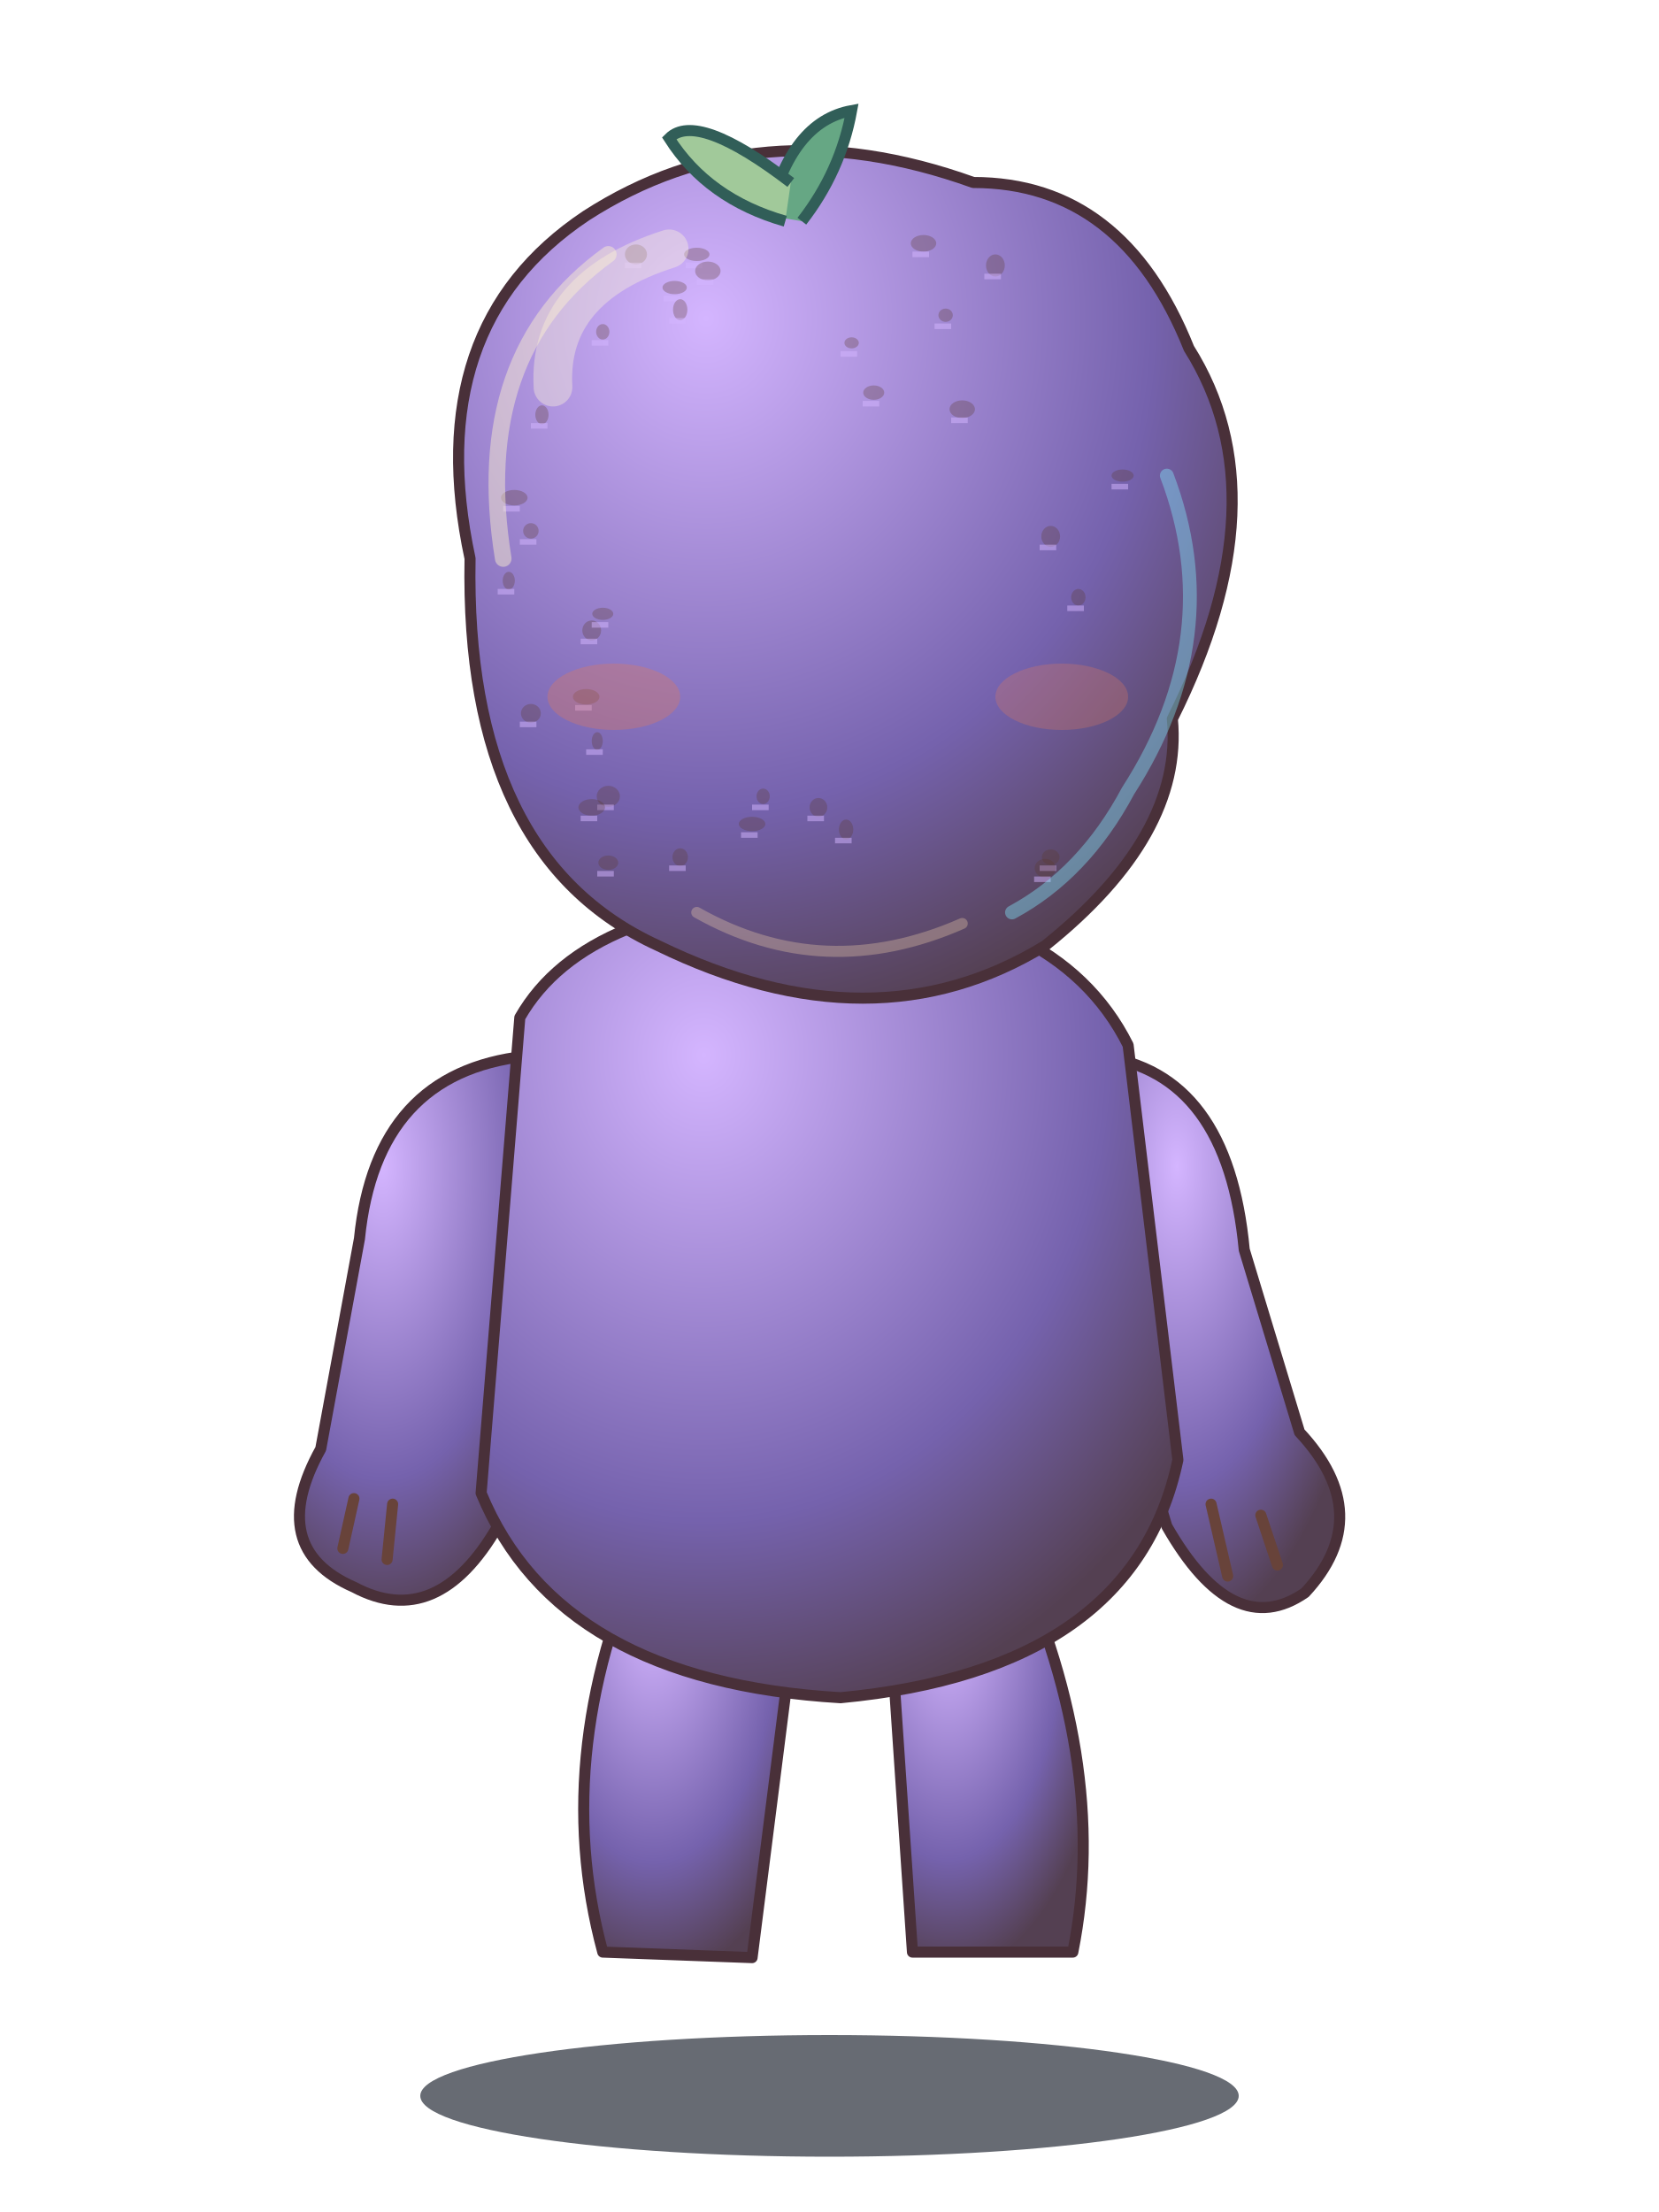
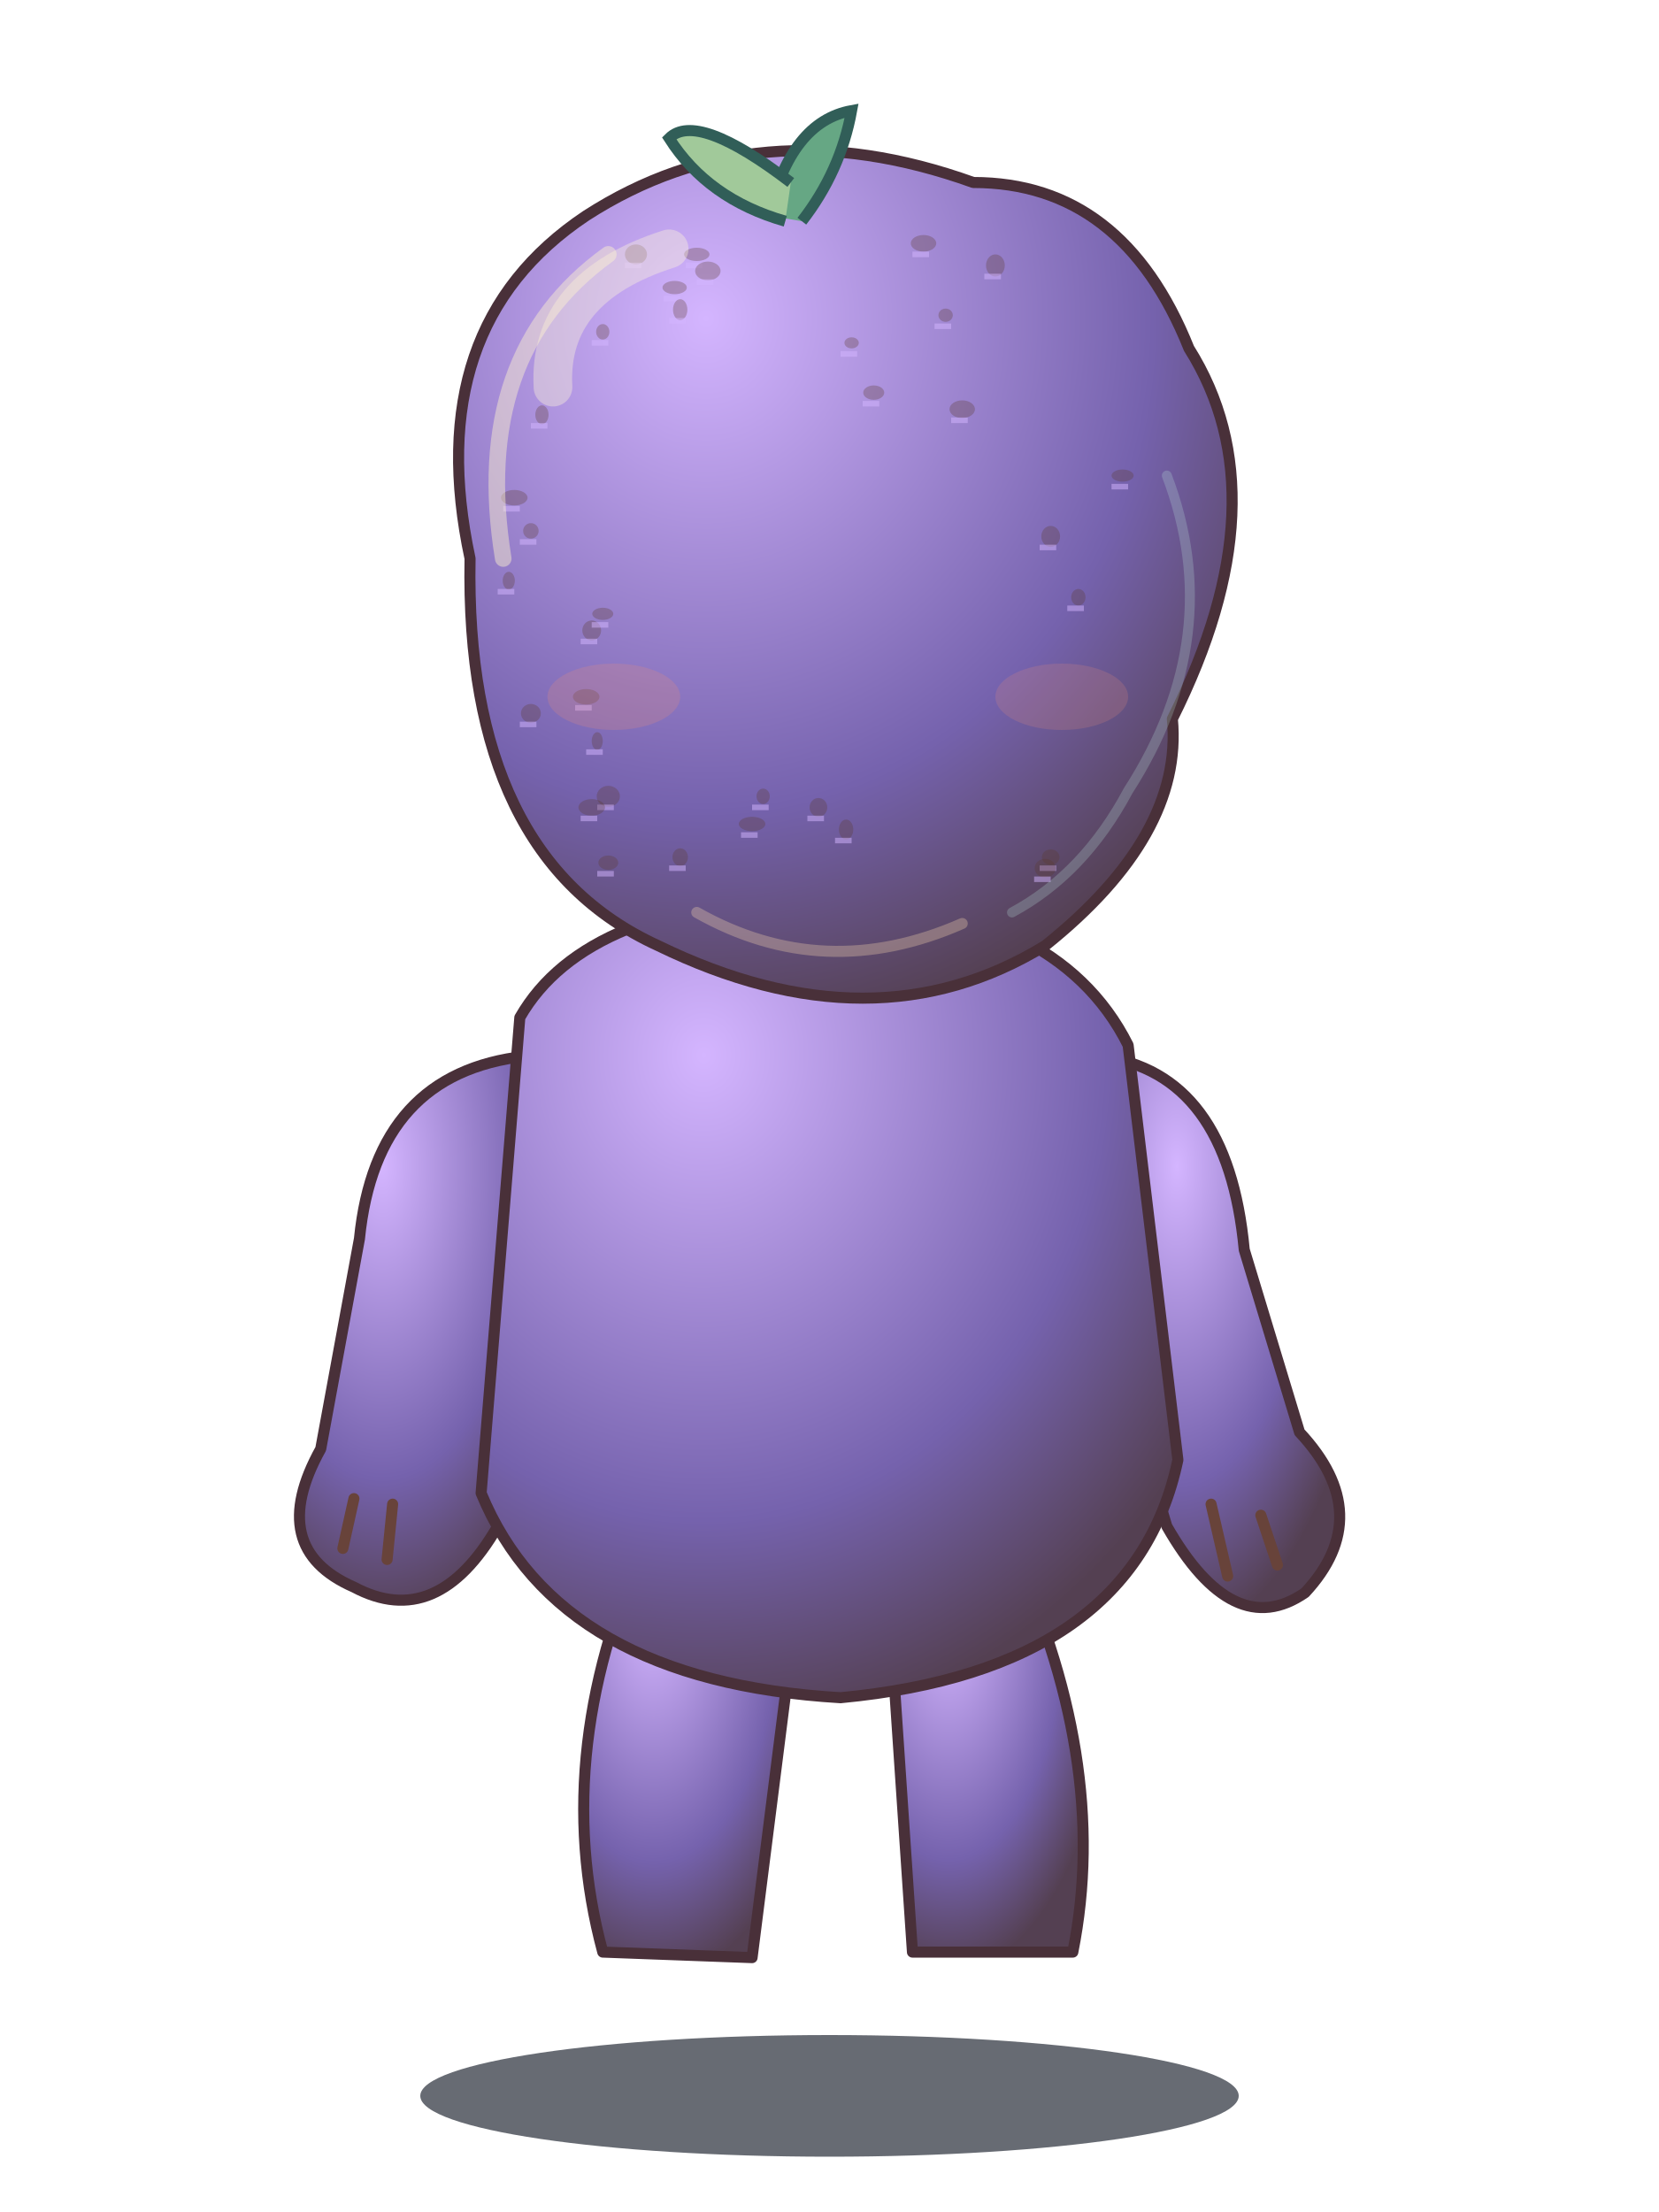
<svg xmlns="http://www.w3.org/2000/svg" viewBox="0 0 300 400">
  <defs>
    <radialGradient id="skin" cx=".32" cy=".2" r=".85">
      <stop stop-color="#d4b5ff" />
      <stop offset=".68" stop-color="#7562ad" />
      <stop offset="1" stop-color="#544052" />
    </radialGradient>
    <linearGradient id="cloth" x2=".8" y2="1">
      <stop stop-color="#3d5b75" />
      <stop offset=".5" stop-color="#253648" />
      <stop offset="1" stop-color="#101b2d" />
    </linearGradient>
    <linearGradient id="metal" x2=".75" y2="1">
      <stop stop-color="#dce6e9" />
      <stop offset=".3" stop-color="#7e98ac" />
      <stop offset=".48" stop-color="#e1e9eb" />
      <stop offset=".55" stop-color="#496477" />
      <stop offset="1" stop-color="#192c40" />
    </linearGradient>
    <linearGradient id="trim" x2="1" y2="1">
      <stop stop-color="#edfcff" />
      <stop offset=".4" stop-color="#bd8bff" />
      <stop offset="1" stop-color="#287c9f" />
    </linearGradient>
    <linearGradient id="leather" x2=".8" y2="1">
      <stop stop-color="#c59269" />
      <stop offset=".5" stop-color="#855339" />
      <stop offset="1" stop-color="#392722" />
    </linearGradient>
    <linearGradient id="hair" x2=".3" y2="1">
      <stop stop-color="#8f5a36" />
      <stop offset=".6" stop-color="#492b25" />
      <stop offset="1" stop-color="#241b22" />
    </linearGradient>
    <radialGradient id="lens" cx=".3" cy=".15">
      <stop stop-color="#84d9ef" />
      <stop offset=".6" stop-color="#153e64" />
      <stop offset="1" stop-color="#09182b" />
    </radialGradient>
  </defs>
  <ellipse cx="150" cy="379" rx="74" ry="11" fill="#020916" opacity=".6" />
  <g stroke="#493039" stroke-width="2" stroke-linejoin="round">
    <path d="M118 276Q99 316 109 353L136 354L145 283Z" fill="url(#skin)" />
    <path d="M160 279L165 353L194 353Q201 318 182 278Z" fill="url(#skin)" />
    <path d="M95 191Q68 194 65 224L58 262Q48 280 64 287Q79 295 90 276L101 235Z" fill="url(#skin)" />
    <path d="M199 191Q222 194 225 226L235 259Q249 274 236 288Q223 297 211 276L199 236Z" fill="url(#skin)" />
    <path d="M94 184Q106 163 148 162Q191 163 204 189L213 264Q205 302 152 307Q101 304 87 270Z" fill="url(#skin)" />
    <path d="M85 101Q76 59 106 39Q137 19 176 33Q203 33 215 63Q232 90 212 130Q214 151 189 171Q158 190 119 171Q84 155 85 101Z" fill="url(#skin)" />
  </g>
  <ellipse cx="153" cy="150" rx="1.3" ry="1.8" fill="#59392d" opacity=".3" />
  <path d="M151 152l3 0" stroke="#d4b5ff" opacity=".5" />
  <ellipse cx="195" cy="108" rx="1.3" ry="1.5" fill="#59392d" opacity=".3" />
  <path d="M193 110l3 0" stroke="#d4b5ff" opacity=".5" />
  <ellipse cx="93" cy="90" rx="2.4" ry="1.4" fill="#59392d" opacity=".3" />
  <path d="M91 92l3 0" stroke="#d4b5ff" opacity=".5" />
  <ellipse cx="110" cy="144" rx="2.1" ry="1.9" fill="#59392d" opacity=".3" />
  <path d="M108 146l3 0" stroke="#d4b5ff" opacity=".5" />
  <ellipse cx="180" cy="48" rx="1.7" ry="2.0" fill="#59392d" opacity=".3" />
  <path d="M178 50l3 0" stroke="#d4b5ff" opacity=".5" />
  <ellipse cx="190" cy="155" rx="1.6" ry="1.4" fill="#59392d" opacity=".3" />
  <path d="M188 157l3 0" stroke="#d4b5ff" opacity=".5" />
  <ellipse cx="106" cy="126" rx="2.4" ry="1.4" fill="#59392d" opacity=".3" />
  <path d="M104 128l3 0" stroke="#d4b5ff" opacity=".5" />
  <ellipse cx="107" cy="146" rx="2.4" ry="1.5" fill="#59392d" opacity=".3" />
  <path d="M105 148l3 0" stroke="#d4b5ff" opacity=".5" />
  <ellipse cx="154" cy="62" rx="1.3" ry="1.0" fill="#59392d" opacity=".3" />
  <path d="M152 64l3 0" stroke="#d4b5ff" opacity=".5" />
  <ellipse cx="122" cy="52" rx="2.2" ry="1.2" fill="#59392d" opacity=".3" />
  <path d="M120 54l3 0" stroke="#d4b5ff" opacity=".5" />
  <ellipse cx="189" cy="157" rx="1.9" ry="1.7" fill="#59392d" opacity=".3" />
  <path d="M187 159l3 0" stroke="#d4b5ff" opacity=".5" />
  <ellipse cx="107" cy="114" rx="1.7" ry="1.8" fill="#59392d" opacity=".3" />
  <path d="M105 116l3 0" stroke="#d4b5ff" opacity=".5" />
  <ellipse cx="110" cy="156" rx="1.8" ry="1.3" fill="#59392d" opacity=".3" />
  <path d="M108 158l3 0" stroke="#d4b5ff" opacity=".5" />
  <ellipse cx="126" cy="46" rx="2.3" ry="1.2" fill="#59392d" opacity=".3" />
  <path d="M124 48l3 0" stroke="#d4b5ff" opacity=".5" />
  <ellipse cx="92" cy="105" rx="1.1" ry="1.6" fill="#59392d" opacity=".3" />
  <path d="M90 107l3 0" stroke="#d4b5ff" opacity=".5" />
  <ellipse cx="158" cy="71" rx="1.9" ry="1.3" fill="#59392d" opacity=".3" />
  <path d="M156 73l3 0" stroke="#d4b5ff" opacity=".5" />
  <ellipse cx="171" cy="57" rx="1.3" ry="1.2" fill="#59392d" opacity=".3" />
  <path d="M169 59l3 0" stroke="#d4b5ff" opacity=".5" />
  <ellipse cx="136" cy="149" rx="2.4" ry="1.3" fill="#59392d" opacity=".3" />
  <path d="M134 151l3 0" stroke="#d4b5ff" opacity=".5" />
  <ellipse cx="123" cy="56" rx="1.3" ry="1.9" fill="#59392d" opacity=".3" />
  <path d="M121 58l3 0" stroke="#d4b5ff" opacity=".5" />
  <ellipse cx="96" cy="129" rx="1.8" ry="1.7" fill="#59392d" opacity=".3" />
  <path d="M94 131l3 0" stroke="#d4b5ff" opacity=".5" />
  <ellipse cx="167" cy="44" rx="2.3" ry="1.5" fill="#59392d" opacity=".3" />
  <path d="M165 46l3 0" stroke="#d4b5ff" opacity=".5" />
  <ellipse cx="123" cy="155" rx="1.4" ry="1.6" fill="#59392d" opacity=".3" />
  <path d="M121 157l3 0" stroke="#d4b5ff" opacity=".5" />
  <ellipse cx="148" cy="146" rx="1.6" ry="1.7" fill="#59392d" opacity=".3" />
  <path d="M146 148l3 0" stroke="#d4b5ff" opacity=".5" />
  <ellipse cx="128" cy="49" rx="2.3" ry="1.7" fill="#59392d" opacity=".3" />
  <path d="M126 51l3 0" stroke="#d4b5ff" opacity=".5" />
  <ellipse cx="96" cy="96" rx="1.4" ry="1.4" fill="#59392d" opacity=".3" />
  <path d="M94 98l3 0" stroke="#d4b5ff" opacity=".5" />
  <ellipse cx="203" cy="86" rx="2.0" ry="1.1" fill="#59392d" opacity=".3" />
  <path d="M201 88l3 0" stroke="#d4b5ff" opacity=".5" />
  <ellipse cx="98" cy="75" rx="1.2" ry="1.7" fill="#59392d" opacity=".3" />
  <path d="M96 77l3 0" stroke="#d4b5ff" opacity=".5" />
  <ellipse cx="138" cy="144" rx="1.2" ry="1.4" fill="#59392d" opacity=".3" />
  <path d="M136 146l3 0" stroke="#d4b5ff" opacity=".5" />
  <ellipse cx="190" cy="97" rx="1.7" ry="1.9" fill="#59392d" opacity=".3" />
  <path d="M188 99l3 0" stroke="#d4b5ff" opacity=".5" />
  <ellipse cx="109" cy="111" rx="1.9" ry="1.1" fill="#59392d" opacity=".3" />
  <path d="M107 113l3 0" stroke="#d4b5ff" opacity=".5" />
  <ellipse cx="108" cy="134" rx="1.0" ry="1.6" fill="#59392d" opacity=".3" />
  <path d="M106 136l3 0" stroke="#d4b5ff" opacity=".5" />
  <ellipse cx="174" cy="74" rx="2.3" ry="1.6" fill="#59392d" opacity=".3" />
  <path d="M172 76l3 0" stroke="#d4b5ff" opacity=".5" />
  <ellipse cx="109" cy="60" rx="1.2" ry="1.4" fill="#59392d" opacity=".3" />
  <path d="M107 62l3 0" stroke="#d4b5ff" opacity=".5" />
  <ellipse cx="115" cy="46" rx="2.0" ry="1.8" fill="#59392d" opacity=".3" />
  <path d="M113 48l3 0" stroke="#d4b5ff" opacity=".5" />
  <path d="M100 70Q99 52 121 45" stroke="#fff6d9" opacity=".38" stroke-width="7" stroke-linecap="round" fill="none" />
  <path d="M91 101Q85 64 110 46" fill="none" stroke="#fff4ce" stroke-width="3" stroke-linecap="round" opacity=".45" />
-   <path d="M211 86Q222 115 204 143Q196 158 183 165" fill="none" stroke="#82ecff" stroke-width="2.5" stroke-linecap="round" opacity=".4" />
+   <path d="M211 86Q222 115 204 143Q196 158 183 165" fill="none" stroke="#bce8df" stroke-width="1.8" stroke-linecap="round" opacity=".24" />
  <path d="M126 165Q149 178 174 167" fill="none" stroke="#ffdfb1" stroke-width="2" stroke-linecap="round" opacity=".3" />
-   <ellipse cx="111" cy="126" rx="12" ry="6" fill="#dc785e" opacity=".35" />
-   <ellipse cx="192" cy="126" rx="12" ry="6" fill="#dc785e" opacity=".3" />
+   <ellipse cx="111" cy="126" rx="12" ry="6" fill="#e88b79" opacity=".23" />
+   <ellipse cx="192" cy="126" rx="12" ry="6" fill="#e88b79" opacity=".2" />
  <path d="M64 271l-2 9m9-8-1 10m158-8 3 9m-12-11 3 13" stroke="#68433a" stroke-width="2" stroke-linecap="round" />
  <path d="M139 39Q143 22 154 20Q152 31 145 40" fill="#66a784" stroke="#315e58" stroke-width="2" />
  <path d="M143 33Q126 20 121 25Q128 36 142 40" fill="#a1c99a" stroke="#315e58" stroke-width="2" />
</svg>
